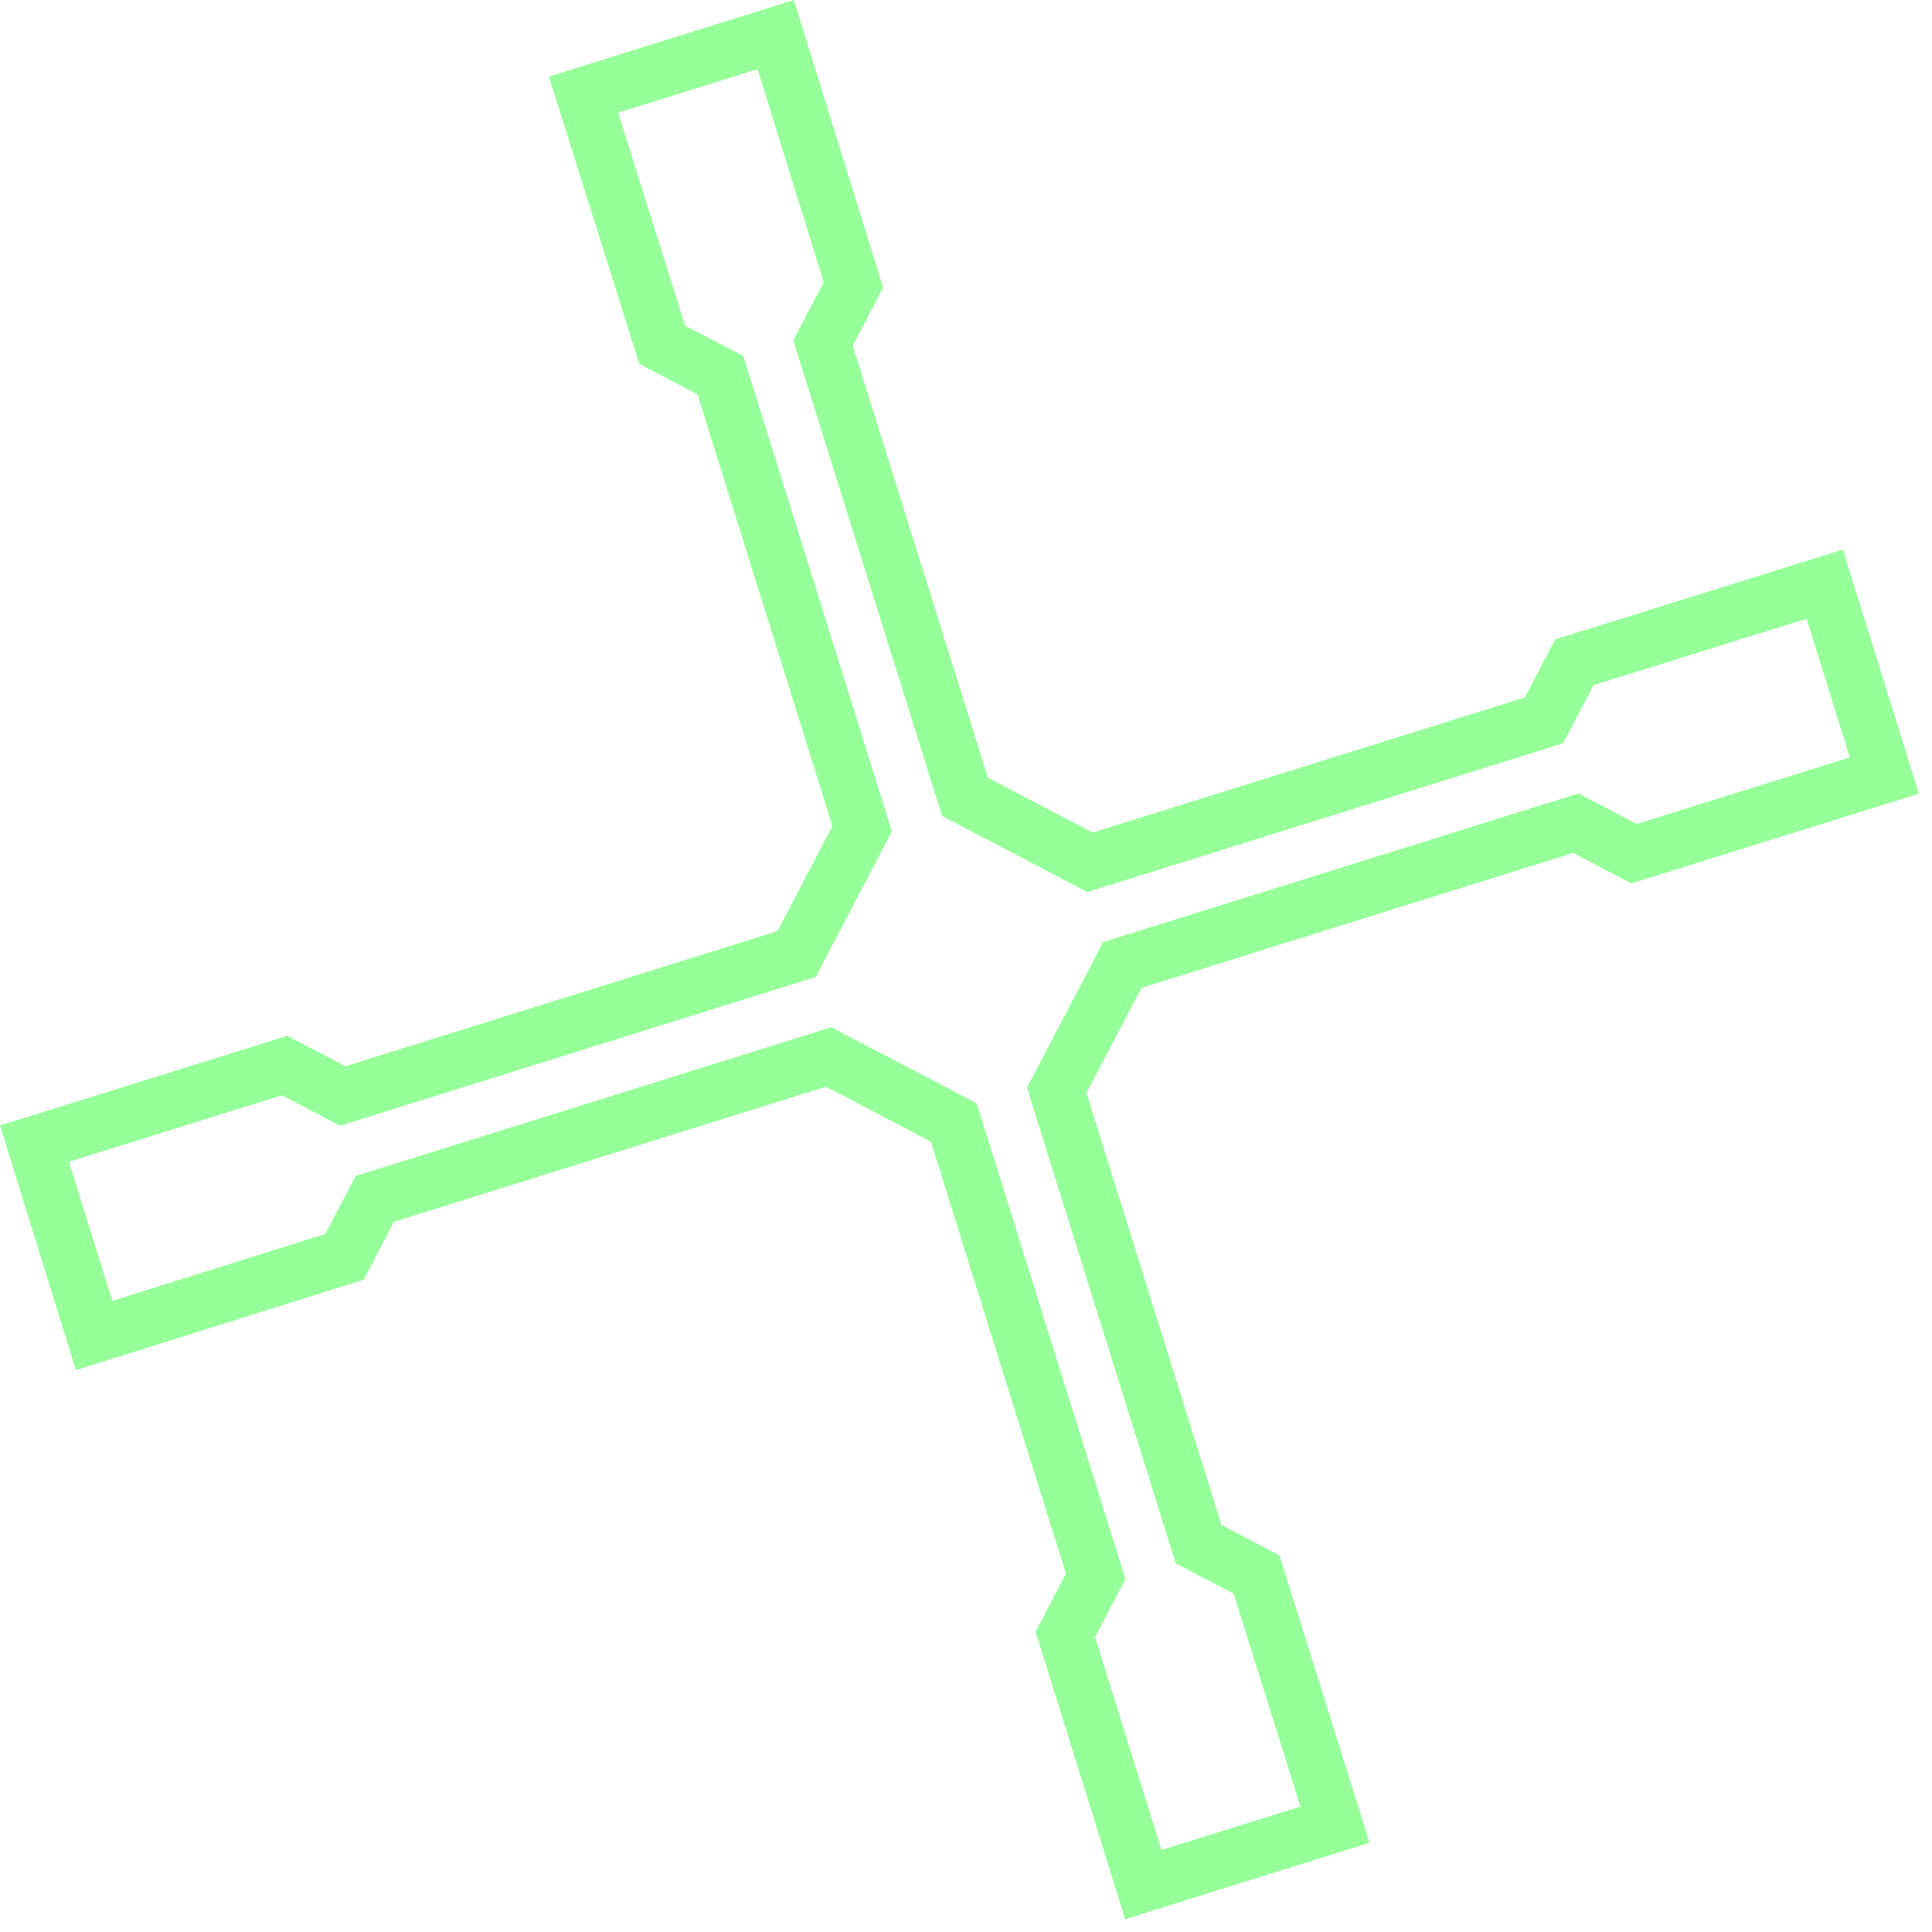
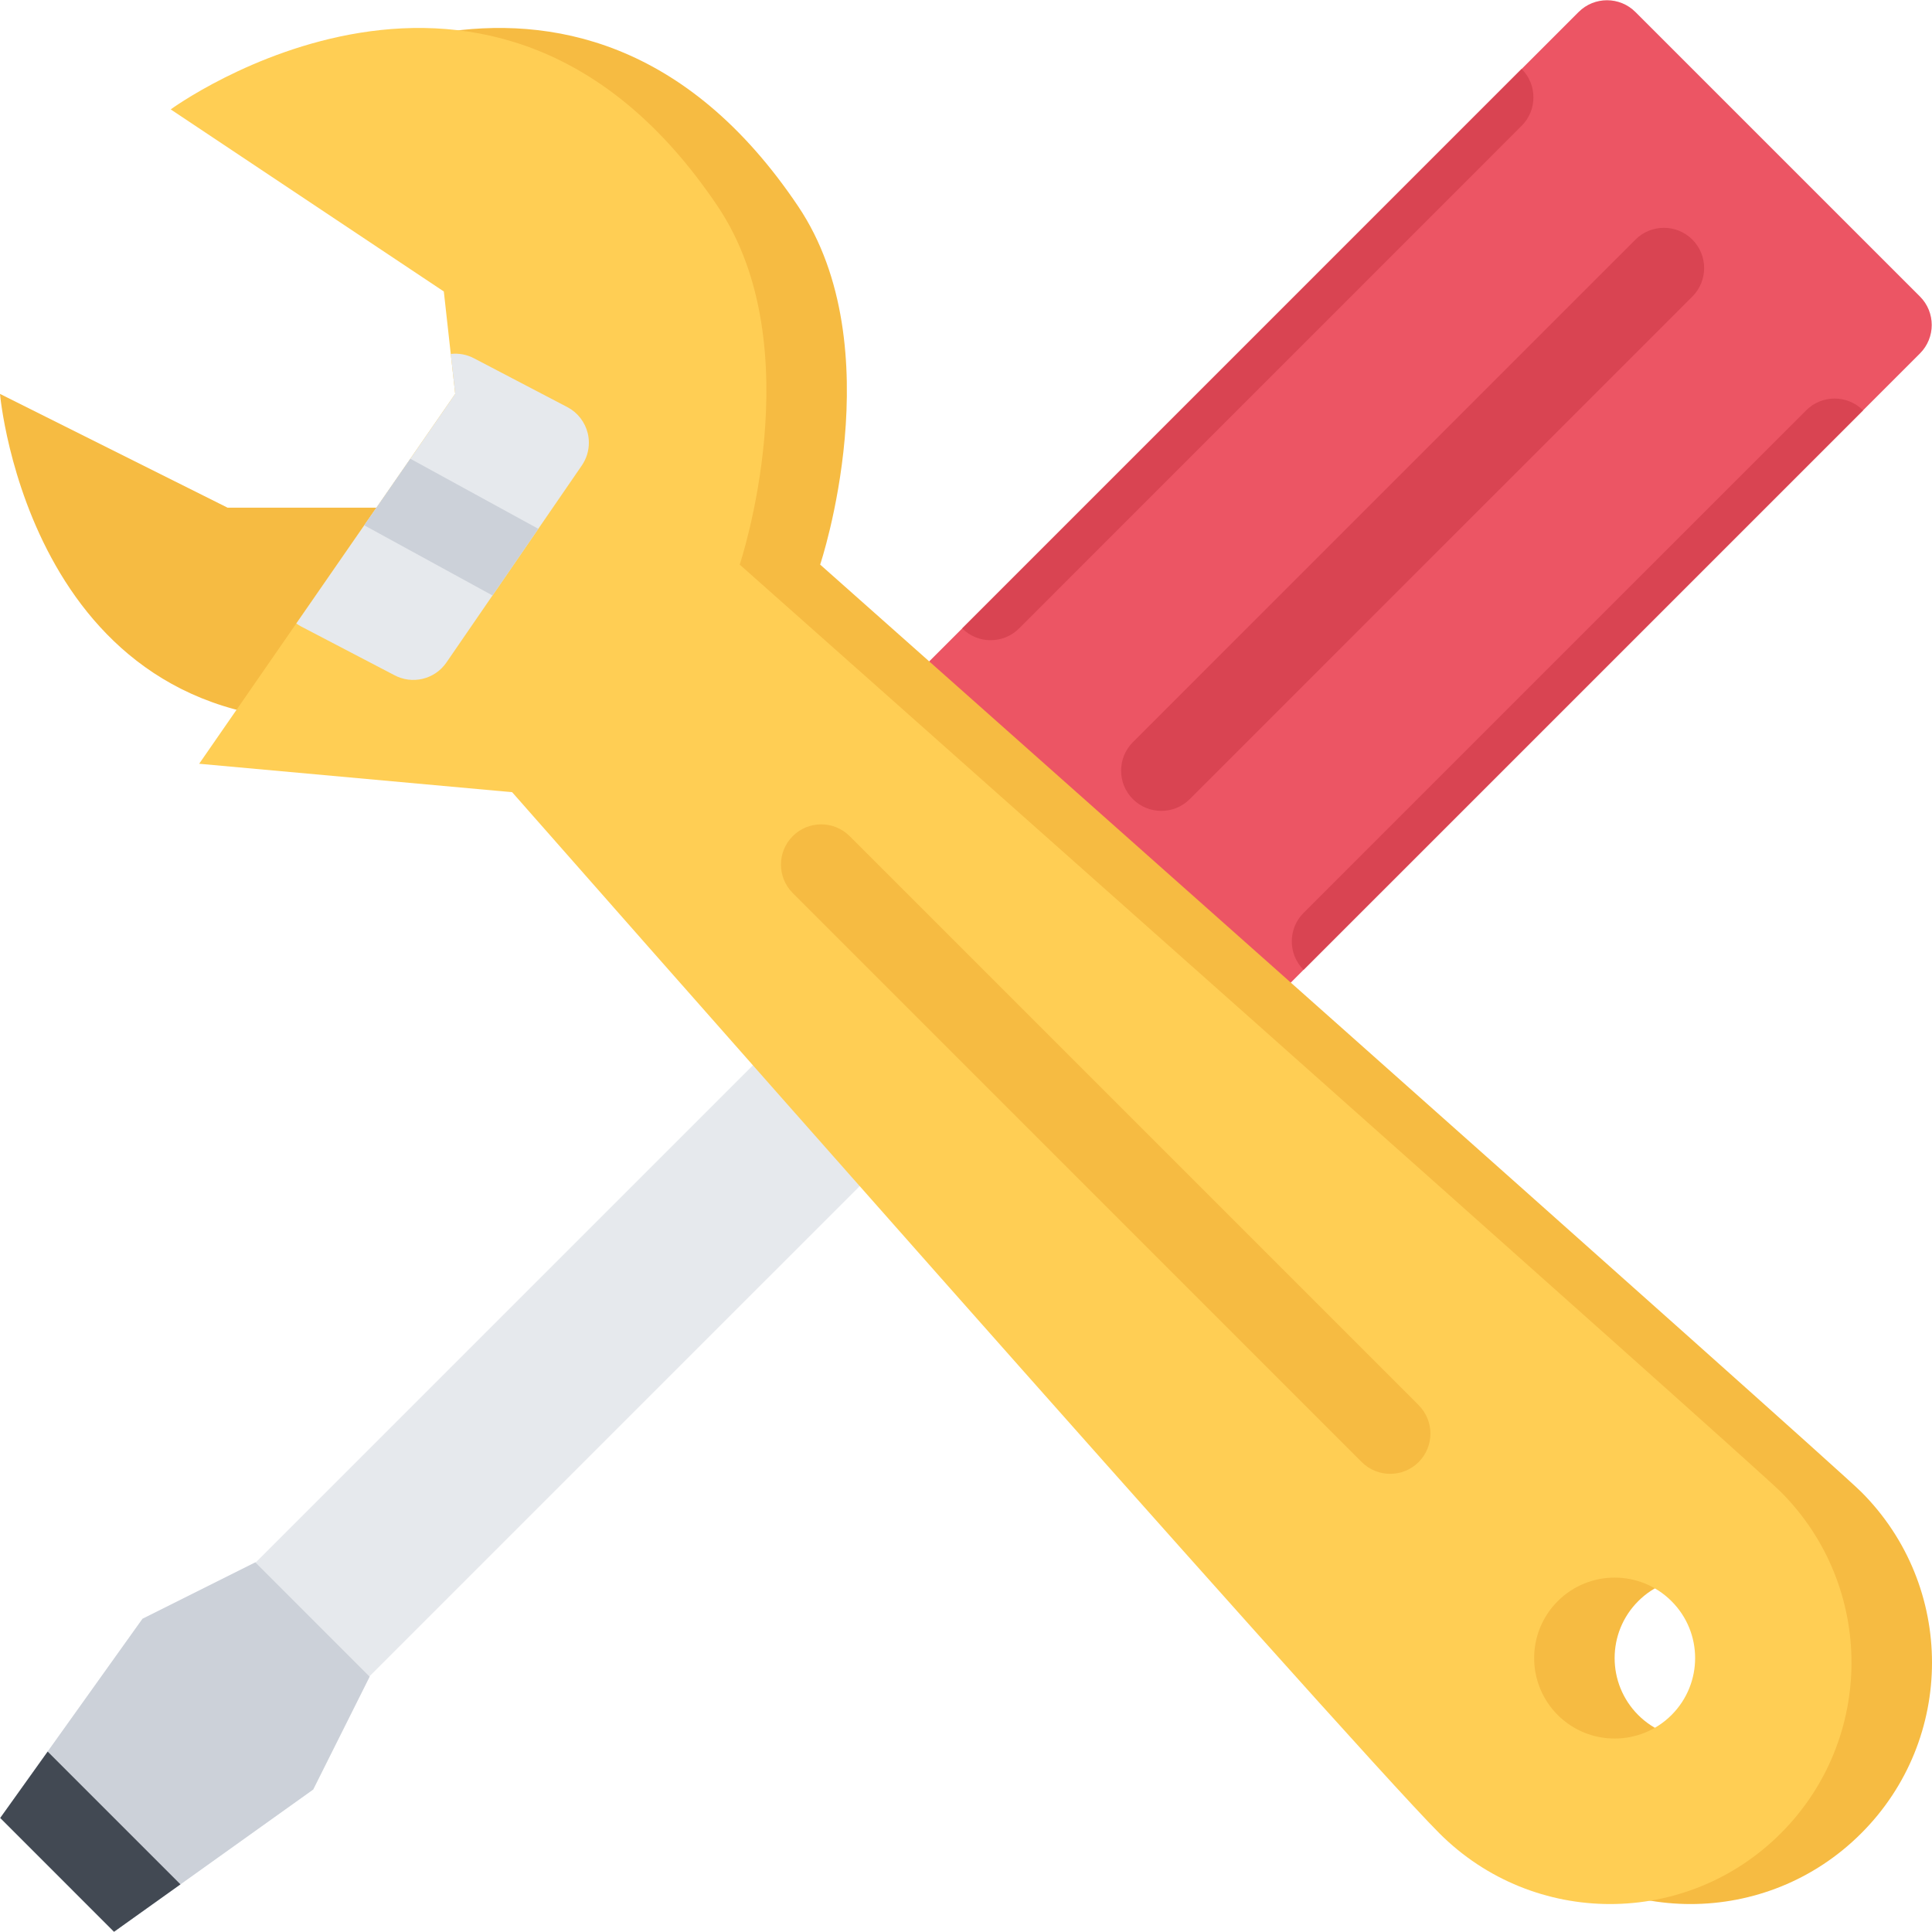
- <svg xmlns="http://www.w3.org/2000/svg" width="70" height="70" viewBox="0 0 70 70" fill="none">
-   <path d="M29.819 12.429L34.963 28.87L39.494 31.243L55.939 26.102L57.042 23.996L57.438 23.873L65.158 21.463L66.113 21.165L66.411 22.12L67.977 27.146L68.275 28.101L67.32 28.398L59.601 30.807L59.206 30.93L57.097 29.826L40.664 34.963L38.287 39.503L43.428 55.949L45.529 57.048L45.651 57.443L48.071 65.157L48.37 66.112L42.38 67.984L41.425 68.284L41.127 67.327L38.723 59.609L38.599 59.215L39.699 57.114L34.558 40.669L30.027 38.296L13.581 43.438L12.482 45.537L12.087 45.661L4.365 48.088L3.408 48.388L3.11 47.43L1.547 42.389L1.251 41.435L2.204 41.138L9.918 38.731L10.313 38.607L12.419 39.71L28.861 34.567L31.238 30.027L26.1 13.594L23.993 12.491L23.869 12.096L21.442 4.385L21.141 3.43L22.098 3.13L27.149 1.552L28.106 1.254L28.403 2.21L30.799 9.928L30.922 10.323L29.819 12.429Z" stroke="#96FF9A" stroke-width="2" />
+ <svg xmlns="http://www.w3.org/2000/svg" height="800px" width="800px" version="1.1" id="Layer_1" viewBox="0 0 511.986 511.986" xml:space="preserve">
+   <polygon style="fill:#D94452;" points="300.21,302.241 277.587,324.866 187.128,234.391 209.752,211.767 262.524,219.305   292.68,249.461 " />
+   <g>
+     <path style="fill:#EC5564;" d="M217.306,264.522l7.539-7.539c4.164-4.163,4.164-10.921,0-15.085   c-4.164-4.156-10.914-4.156-15.078,0l-7.539,7.539c-0.008,0.008-0.016,0.023-0.023,0.023l15.078,15.084   C217.29,264.538,217.298,264.53,217.306,264.522z" />
+     <path style="fill:#EC5564;" d="M239.931,287.147l7.531-7.547c4.164-4.172,4.164-10.914,0-15.078s-10.906-4.164-15.078,0   l-7.539,7.531c-0.008,0-0.016,0.016-0.023,0.031l15.085,15.078C239.907,287.163,239.923,287.147,239.931,287.147z" />
+     <path style="fill:#EC5564;" d="M270.087,287.147L270.087,287.147c-4.164-4.172-10.922-4.172-15.086,0l-7.539,7.531   c-0.008,0-0.016,0.016-0.023,0.031l15.086,15.062c0.008,0,0.016,0,0.016,0l7.547-7.547   C274.243,298.054,274.243,291.304,270.087,287.147z" />
+   </g>
+   <polygon style="fill:#E6E9ED;" points="247.438,294.71 98.075,444.065 82.997,474.22 30.218,511.923 0.062,481.766 37.764,428.987   67.92,413.909 217.283,264.546 " />
+   <path style="fill:#EC5564;" d="M508.799,78.583c4.156,4.164,4.156,10.906,0,15.078L322.835,279.616  c-4.172,4.172-10.922,4.172-15.078,0l-75.388-75.388c-4.172-4.164-4.172-10.914,0-15.078L418.332,3.187  c4.156-4.164,10.906-4.164,15.062,0L508.799,78.583z" />
+   <g>
+     <path style="fill:#D94452;" d="M300.21,211.767L300.21,211.767c-4.155-4.156-4.155-10.914,0-15.078L433.394,63.497   c4.172-4.164,10.922-4.164,15.093,0l0,0c4.156,4.164,4.156,10.921,0,15.085L315.288,211.767   C311.132,215.931,304.366,215.931,300.21,211.767z" />
+     <path style="fill:#D94452;" d="M270.063,166.534L403.238,33.342c4.172-4.164,4.172-10.906,0-15.078l-148.253,148.27   C259.149,170.698,265.899,170.698,270.063,166.534z" />
+     <path style="fill:#D94452;" d="M478.642,108.738L345.444,241.922c-4.156,4.164-4.156,10.914,0,15.084L493.72,108.737   C489.549,104.574,482.799,104.574,478.642,108.738z" />
+   </g>
+   <polygon style="fill:#CCD1D9;" points="37.764,428.987 0.062,481.766 30.218,511.923 82.997,474.22 97.95,444.315 67.67,414.034 " />
+   <polygon style="fill:#424953;" points="47.819,499.36 12.632,464.175 0.062,481.766 30.218,511.923 " />
+   <g>
+     <path style="fill:#F6BB42;" d="M0,104.387c0,0,7.992,92.537,94.06,86.255c95.732-6.992,8.68-56.107,8.68-56.107l-42.42,0.008   L0,104.387z" />
+     <path style="fill:#F6BB42;" d="M66.561,28.991l72.38,48.256l3.016,27.14L74.107,202.4l82.927,7.531   c0,0,220.751,250.916,245.735,275.898c24.984,25,65.498,25,90.467,0c25-24.982,25-65.482,0-90.467   c-8.188-8.203-275.891-245.742-275.891-245.742s19.297-57.53-5.812-94.919C152.16-33.742,66.561,28.991,66.561,28.991z    M464.284,424.315c8.327,8.328,8.327,21.828,0,30.172c-8.328,8.312-21.827,8.312-30.155,0c-8.328-8.344-8.328-21.844,0-30.172   S455.956,415.987,464.284,424.315z" />
+   </g>
+   <path style="fill:#FFCE54;" d="M45.241,28.991l72.373,48.256l3.016,27.14L52.78,202.4l82.935,7.531  c0,0,220.745,250.916,245.728,275.898c24.983,25,65.498,25,90.481,0c24.969-24.982,24.969-65.482,0-90.467  c-8.202-8.203-275.897-245.742-275.897-245.742s19.28-57.53-5.82-94.919C130.84-33.742,45.241,28.991,45.241,28.991z   M442.957,424.315c8.343,8.328,8.343,21.828,0,30.172c-8.328,8.312-21.812,8.312-30.156,0c-8.328-8.344-8.328-21.844,0-30.172  C421.144,415.987,434.629,415.987,442.957,424.315z" />
+   <path style="fill:#F6BB42;" d="M379.067,379.911c0,2.734-1.047,5.451-3.125,7.545c-4.171,4.156-10.921,4.156-15.076,0  L210.08,236.664c-4.164-4.164-4.164-10.922,0-15.085c4.156-4.164,10.914-4.164,15.078,0l150.785,150.785  C378.02,374.458,379.067,377.177,379.067,379.911z" />
+   <path style="fill:#E6E9ED;" d="M119.45,93.793l1.18,10.593l-42.108,60.835c0.359,0.25,0.727,0.5,1.125,0.719l24.757,12.929  c4.797,2.632,10.812,1.195,13.898-3.305l35.875-52.202c1.234-1.797,1.875-3.906,1.875-6.039c0-0.828-0.094-1.648-0.289-2.469  c-0.703-2.938-2.609-5.438-5.257-6.883l-24.75-12.945C123.754,93.934,121.559,93.559,119.45,93.793z" />
+   <polygon style="fill:#CCD1D9;" points="130.512,157.8 142.652,140.136 108.739,121.566 96.528,139.206 " />
</svg>
